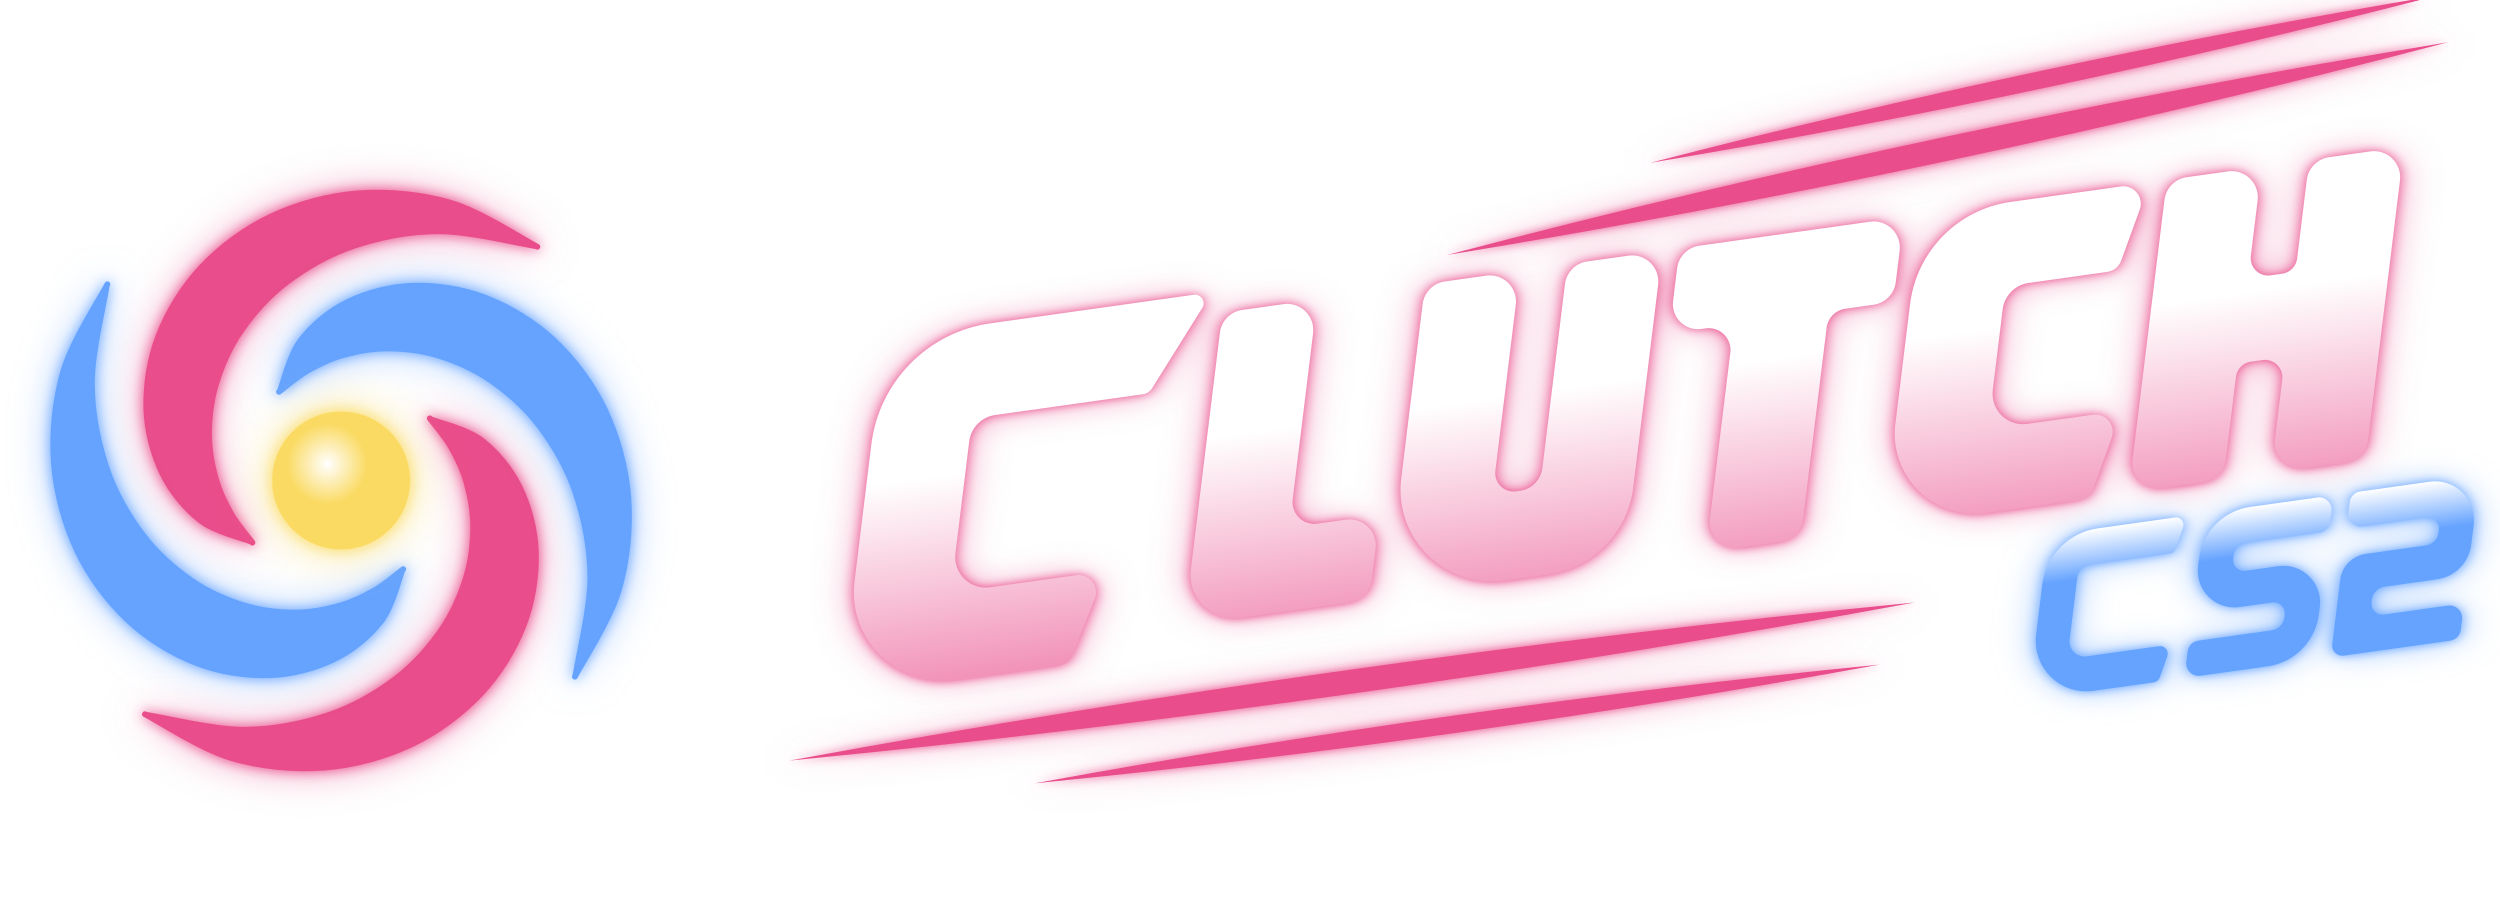
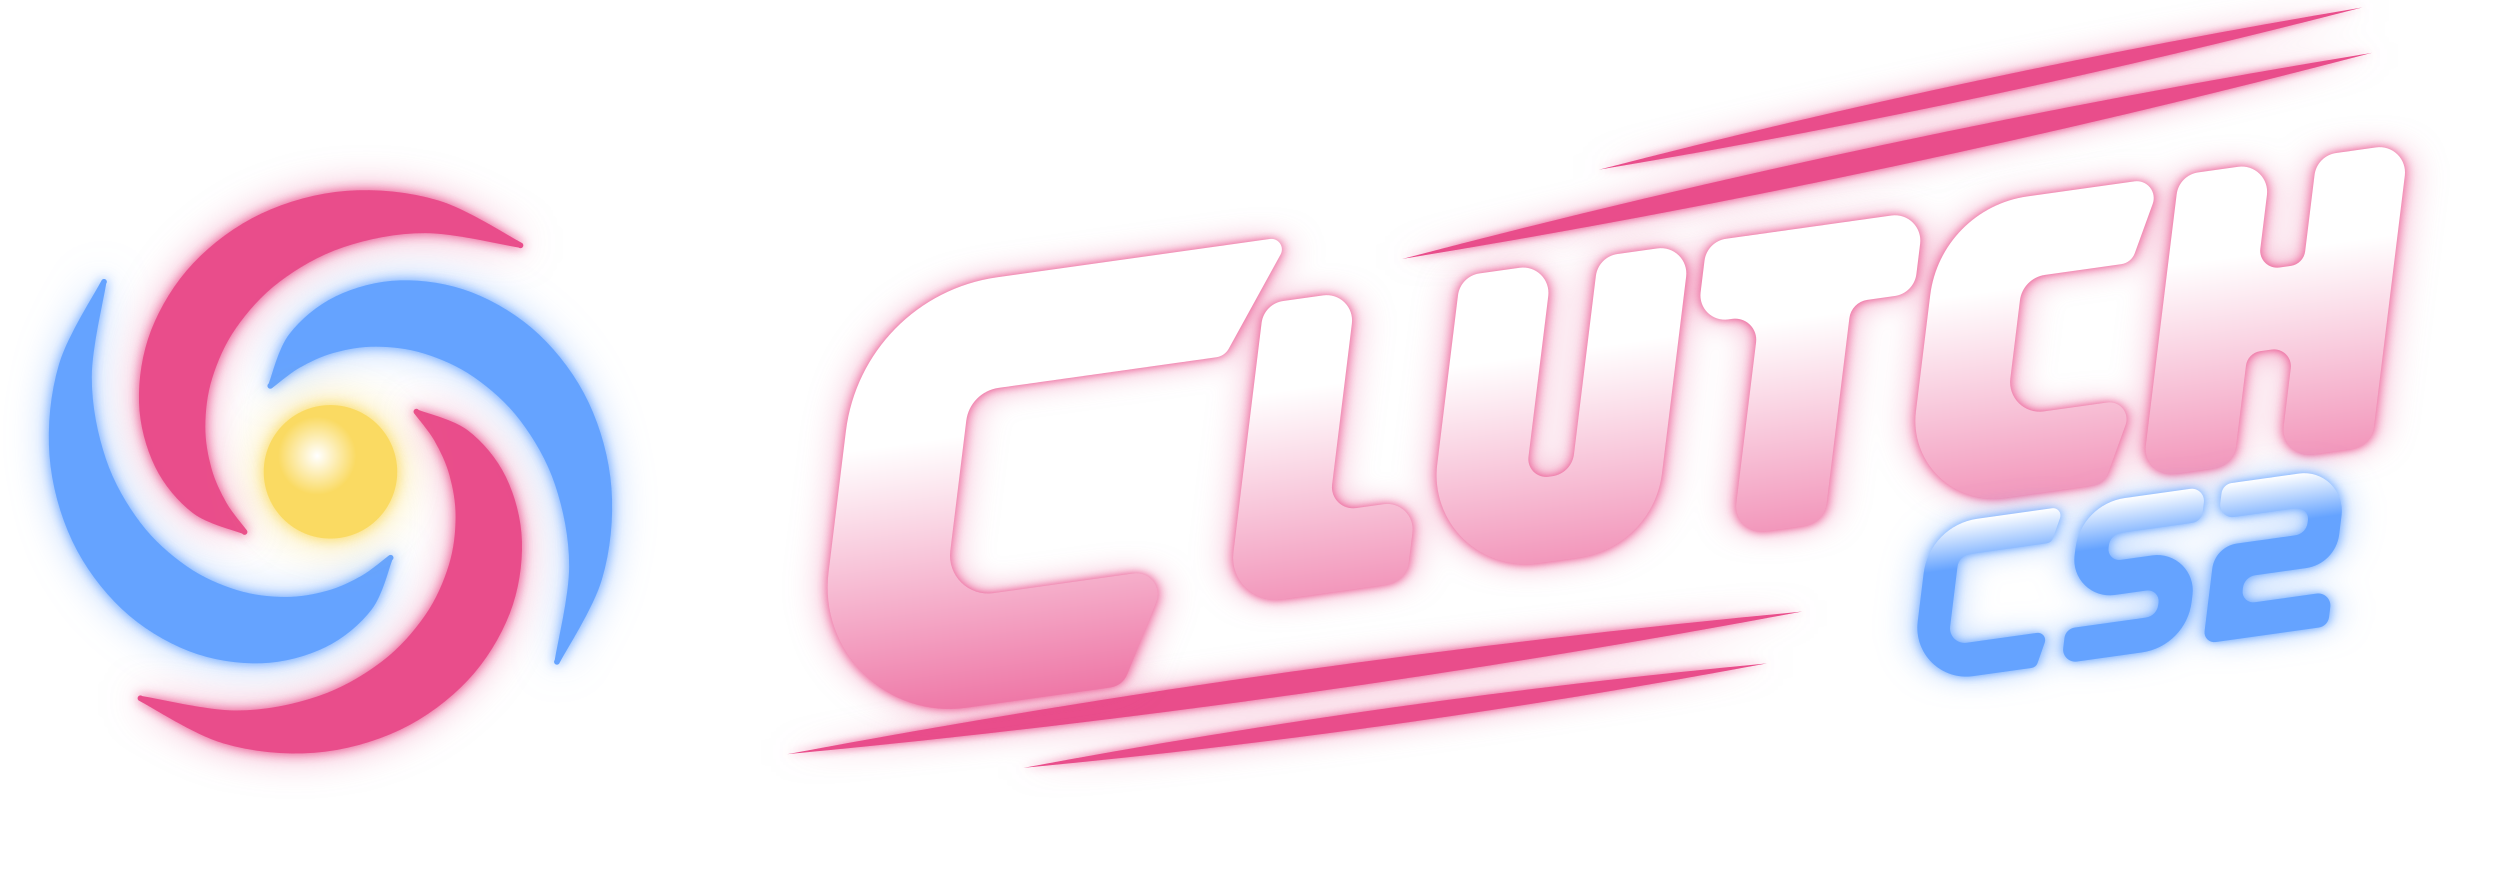
- <svg xmlns="http://www.w3.org/2000/svg" viewBox="-374 -121 1148 420" width="1148" height="420" role="img" aria-labelledby="title">
+ <svg xmlns="http://www.w3.org/2000/svg" viewBox="-374 -124 1185 420" width="1185" height="420" role="img" aria-labelledby="title">
  <g id="symbol" transform="translate(-362 -45) scale(1.13)">
    <defs>
      <filter id="sp" x="-50%" y="-50%" width="200%" height="200%" color-interpolation-filters="sRGB">
        <feGaussianBlur in="SourceAlpha" stdDeviation="2.5" result="n" />
        <feFlood flood-color="#E94D8B" flood-opacity="1" />
        <feComposite in2="n" operator="in" result="gn" />
        <feGaussianBlur in="SourceAlpha" stdDeviation="8" result="w" />
        <feFlood flood-color="#E94D8B" flood-opacity="0.5" />
        <feComposite in2="w" operator="in" result="gw" />
        <feMerge>
          <feMergeNode in="gw" />
          <feMergeNode in="gn" />
          <feMergeNode in="SourceGraphic" />
        </feMerge>
      </filter>
      <filter id="sb" x="-50%" y="-50%" width="200%" height="200%" color-interpolation-filters="sRGB">
        <feGaussianBlur in="SourceAlpha" stdDeviation="2.5" result="n" />
        <feFlood flood-color="#65A3FF" flood-opacity="1" />
        <feComposite in2="n" operator="in" result="gn" />
        <feGaussianBlur in="SourceAlpha" stdDeviation="8" result="w" />
        <feFlood flood-color="#65A3FF" flood-opacity="0.5" />
        <feComposite in2="w" operator="in" result="gw" />
        <feMerge>
          <feMergeNode in="gw" />
          <feMergeNode in="gn" />
          <feMergeNode in="SourceGraphic" />
        </feMerge>
      </filter>
      <filter id="sg" x="-50%" y="-50%" width="200%" height="200%" color-interpolation-filters="sRGB">
        <feGaussianBlur in="SourceAlpha" stdDeviation="3" result="n" />
        <feFlood flood-color="#FADA62" flood-opacity="1" />
        <feComposite in2="n" operator="in" result="gn" />
        <feGaussianBlur in="SourceAlpha" stdDeviation="10" result="w" />
        <feFlood flood-color="#FADA62" flood-opacity="0.7" />
        <feComposite in2="w" operator="in" result="gw" />
        <feMerge>
          <feMergeNode in="gw" />
          <feMergeNode in="gn" />
          <feMergeNode in="SourceGraphic" />
        </feMerge>
      </filter>
      <radialGradient id="dl" cx="0.4" cy="0.38" r="0.65">
        <stop offset="0" stop-color="#FFFFFF" />
        <stop offset="0.45" stop-color="#FADA62" />
      </radialGradient>
    </defs>
    <g filter="url(#sp)">
      <path fill="#E94D8B" d="M92.94 152.55A1.2 1.2 0 0 1 90.97 153.93C87.52 152.49 76.36 149.96 70.26 145.29C64.17 140.61 58.17 133.61 54.41 125.86C50.64 118.11 47.94 108.32 47.68 98.76C47.41 89.21 49.01 78.25 52.8 68.54C56.59 58.83 62.74 48.62 70.44 40.48C78.13 32.33 88.24 24.73 98.97 19.68C109.71 14.62 122.49 11.05 134.86 10.13C147.24 9.21 160.96 10.5 173.22 14.16C185.49 17.82 202.6 29.1 208.48 32.09A1.2 1.2 0 0 1 206.93 33.93C200.41 32.92 180.02 27.9 167.78 27.88C155.53 27.86 143.68 30.38 133.49 33.78C123.3 37.18 114.16 42.63 106.64 48.29C99.12 53.95 93.07 60.99 88.36 67.73C83.65 74.48 80.53 81.91 78.39 88.77C76.25 95.63 75.56 102.6 75.51 108.9C75.46 115.19 76.61 121.19 78.09 126.55C79.57 131.91 81.93 136.72 84.4 141.05C86.88 145.39 91.52 150.63 92.94 152.55ZM163.06 103.45A1.2 1.2 0 0 1 165.03 102.07C168.48 103.51 179.64 106.04 185.74 110.71C191.83 115.39 197.83 122.39 201.59 130.14C205.36 137.89 208.06 147.68 208.32 157.24C208.59 166.79 206.99 177.75 203.2 187.46C199.41 197.17 193.26 207.38 185.56 215.52C177.87 223.67 167.76 231.27 157.03 236.32C146.29 241.38 133.51 244.95 121.14 245.87C108.76 246.79 95.04 245.5 82.78 241.84C70.51 238.18 53.4 226.9 47.52 223.91A1.2 1.2 0 0 1 49.07 222.07C55.59 223.08 75.98 228.1 88.22 228.12C100.47 228.14 112.32 225.62 122.51 222.22C132.7 218.82 141.84 213.37 149.36 207.71C156.88 202.05 162.93 195.01 167.64 188.27C172.35 181.52 175.47 174.09 177.61 167.23C179.75 160.37 180.44 153.4 180.49 147.1C180.54 140.81 179.39 134.81 177.91 129.45C176.43 124.09 174.07 119.28 171.6 114.95C169.12 110.61 164.48 105.37 163.06 103.45Z" />
    </g>
    <g filter="url(#sb)">
      <path fill="#65A3FF" d="M103.45 92.94A1.2 1.2 0 0 1 102.07 90.97C103.51 87.52 106.04 76.36 110.71 70.26C115.39 64.17 122.39 58.17 130.14 54.41C137.89 50.64 147.68 47.94 157.24 47.68C166.79 47.41 177.75 49.01 187.46 52.8C197.17 56.59 207.38 62.74 215.52 70.44C223.67 78.13 231.27 88.24 236.32 98.97C241.38 109.71 244.95 122.49 245.87 134.86C246.79 147.24 245.5 160.96 241.84 173.22C238.18 185.49 226.9 202.6 223.91 208.48A1.2 1.2 0 0 1 222.07 206.93C223.08 200.41 228.1 180.02 228.12 167.78C228.14 155.53 225.62 143.68 222.22 133.49C218.82 123.3 213.37 114.16 207.71 106.64C202.05 99.12 195.01 93.07 188.27 88.36C181.52 83.65 174.09 80.53 167.23 78.39C160.37 76.25 153.4 75.56 147.1 75.51C140.81 75.46 134.81 76.61 129.45 78.09C124.09 79.57 119.28 81.93 114.95 84.4C110.61 86.88 105.37 91.52 103.45 92.94ZM152.55 163.06A1.2 1.2 0 0 1 153.93 165.03C152.49 168.48 149.96 179.64 145.29 185.74C140.61 191.83 133.61 197.83 125.86 201.59C118.11 205.36 108.32 208.06 98.76 208.32C89.21 208.59 78.25 206.99 68.54 203.2C58.83 199.41 48.62 193.26 40.48 185.56C32.33 177.87 24.73 167.76 19.68 157.03C14.62 146.29 11.05 133.51 10.13 121.14C9.21 108.76 10.5 95.04 14.16 82.78C17.82 70.51 29.1 53.4 32.09 47.52A1.2 1.2 0 0 1 33.93 49.07C32.92 55.59 27.9 75.98 27.88 88.22C27.86 100.47 30.38 112.32 33.78 122.51C37.18 132.7 42.63 141.84 48.29 149.36C53.95 156.88 60.99 162.93 67.73 167.64C74.48 172.35 81.91 175.47 88.77 177.61C95.63 179.75 102.6 180.44 108.9 180.49C115.19 180.54 121.19 179.39 126.55 177.91C131.91 176.43 136.72 174.07 141.05 171.6C145.39 169.12 150.63 164.48 152.55 163.06Z" />
    </g>
    <g filter="url(#sg)">
      <circle id="dot" cx="128" cy="128" r="28" fill="url(#dl)" />
    </g>
  </g>
  <g id="wordmark">
    <defs>
-       <linearGradient id="wm" gradientUnits="userSpaceOnUse" x1="0" y1="-10" x2="0" y2="210">
+       <linearGradient id="wm" gradientUnits="userSpaceOnUse" x1="0" y1="-30" x2="0" y2="210">
        <stop offset="0.3" stop-color="#FFFFFF" />
        <stop offset="1" stop-color="#E94D8B" />
      </linearGradient>
-       <linearGradient id="cs" gradientUnits="userSpaceOnUse" x1="0" y1="154" x2="0" y2="227.6">
+       <linearGradient id="cs" gradientUnits="userSpaceOnUse" x1="0" y1="148" x2="0" y2="221.6">
        <stop offset="0" stop-color="#FFFFFF" />
        <stop offset="0.3" stop-color="#65A3FF" />
      </linearGradient>
      <filter id="gp" x="-50%" y="-50%" width="200%" height="200%" color-interpolation-filters="sRGB">
        <feGaussianBlur in="SourceAlpha" stdDeviation="2.5" result="n" />
        <feFlood flood-color="#E94D8B" flood-opacity="1" />
        <feComposite in2="n" operator="in" result="gn" />
        <feGaussianBlur in="SourceAlpha" stdDeviation="8" result="w" />
        <feFlood flood-color="#E94D8B" flood-opacity="0.5" />
        <feComposite in2="w" operator="in" result="gw" />
        <feMerge>
          <feMergeNode in="gw" />
          <feMergeNode in="gn" />
          <feMergeNode in="SourceGraphic" />
        </feMerge>
      </filter>
      <filter id="gb" x="-50%" y="-50%" width="200%" height="200%" color-interpolation-filters="sRGB">
        <feGaussianBlur in="SourceAlpha" stdDeviation="2.5" result="n" />
        <feFlood flood-color="#65A3FF" flood-opacity="1" />
        <feComposite in2="n" operator="in" result="gn" />
        <feGaussianBlur in="SourceAlpha" stdDeviation="8" result="w" />
        <feFlood flood-color="#65A3FF" flood-opacity="0.55" />
        <feComposite in2="w" operator="in" result="gw" />
        <feMerge>
          <feMergeNode in="gw" />
          <feMergeNode in="gn" />
          <feMergeNode in="SourceGraphic" />
        </feMerge>
      </filter>
    </defs>
-     <g id="tilt" transform="rotate(-8 353 70)">
+     <g id="tilt" transform="rotate(-8 372 70)">
      <g filter="url(#gp)">
-         <path id="streaks" fill="#E94D8B" d="M-30 176Q230.95 165 491.9 176Q230.95 187 -30 176ZM80 202Q275.95 194 471.9 202Q275.95 210 80 202Z" />
+         <path id="streaks" fill="#E94D8B" d="M-20 180Q222.95 169 465.9 180Q222.95 191 -20 180ZM90 202Q267.95 194 445.9 202Q267.95 210 90 202Z" />
      </g>
      <g filter="url(#gp)">
        <path id="streaks-up" fill="#E94D8B" transform="rotate(-4 560 -40)" d="M300 -30Q535 -41 770 -30Q535 -19 300 -30ZM400 -52Q585 -60 770 -52Q585 -44 400 -52Z" />
      </g>
      <g filter="url(#gp)">
-         <path id="clutch" fill="url(#wm)" d="M186.68 -3.43A4 4 0 0 0 183.61 -10L89.3 -10A64 64 0 0 0 27.48 37.44L11.04 98.81A40.67 40.67 0 0 0 50.32 150L98.66 150A8 8 0 0 0 105.62 145.95L119.25 121.95A8 8 0 0 0 112.29 110L72.28 110A14 14 0 0 1 58.76 92.38L72.16 42.38A14 14 0 0 1 85.68 32L154.14 32A6 6 0 0 0 158.74 29.86ZM193.13 8.89A12 12 0 0 1 204.72 0L223.87 0A12 12 0 0 1 235.47 15.11L215.56 89.41A10 10 0 0 0 225.21 102L238.54 102A12 12 0 0 1 250.13 117.11L246.38 131.11A12 12 0 0 1 234.79 140L184.06 140A20 20 0 0 1 164.75 114.82ZM287.13 8.89A12 12 0 0 1 298.72 0L317.87 0A12 12 0 0 1 329.47 15.11L309.56 89.37A8.44 8.44 0 0 0 317.72 100L319.51 100A12 12 0 0 0 331.1 91.11L353.13 8.89A12 12 0 0 1 364.72 0L383.87 0A12 12 0 0 1 395.47 15.11L371.14 105.91A46 46 0 0 1 326.7 140L307 140A42.2 42.2 0 0 1 266.24 86.87ZM405.13 8.89A12 12 0 0 1 416.72 0L495.87 0A12 12 0 0 1 507.47 15.11L503.71 29.11A12 12 0 0 1 492.12 38L479 38A10 10 0 0 0 469.34 45.41L446.38 131.11A12 12 0 0 1 434.79 140L415.64 140A12 12 0 0 1 404.05 124.89L423.96 50.59A10 10 0 0 0 414.3 38L412.33 38A11.51 11.51 0 0 1 401.21 23.51ZM619.27 11.75A8 8 0 0 0 612.21 0L560.95 0A54 54 0 0 0 508.79 40.02L494.42 93.64A36.83 36.83 0 0 0 530 140L573.19 140A8 8 0 0 0 580.26 135.75L591.94 113.75A8 8 0 0 0 584.87 102L554.43 102A14 14 0 0 1 540.9 84.38L550.55 48.38A14 14 0 0 1 564.07 38L600.52 38A8 8 0 0 0 607.59 33.75ZM631.13 8.89A12 12 0 0 1 642.72 0L661.87 0A12 12 0 0 1 673.47 15.11L666.81 39.93A8 8 0 0 0 674.54 50L679.98 50A8 8 0 0 0 687.7 44.07L697.13 8.89A12 12 0 0 1 708.72 0L727.87 0A12 12 0 0 1 739.47 15.11L708.38 131.11A12 12 0 0 1 696.79 140L677.64 140A12 12 0 0 1 666.05 124.89L673.23 98.07A8 8 0 0 0 665.51 88L660.07 88A8 8 0 0 0 652.34 93.93L642.38 131.11A12 12 0 0 1 630.79 140L611.64 140A12 12 0 0 1 600.05 124.89Z" />
+         <path id="clutch" fill="url(#wm)" d="M244.56 -22A5 5 0 0 0 240.56 -30L110.01 -30A84 84 0 0 0 28.87 32.26L11.37 97.56A57.55 57.55 0 0 0 66.96 170L136.18 170A10 10 0 0 0 144.85 164.99L163.27 132.99A10 10 0 0 0 154.6 118L87.35 118A18 18 0 0 1 69.97 95.34L86.04 35.34A18 18 0 0 1 103.43 22L207.61 22A8 8 0 0 0 214.02 18.79ZM231.13 8.89A12 12 0 0 1 242.72 0L261.87 0A12 12 0 0 1 273.47 15.11L253.56 89.41A10 10 0 0 0 263.21 102L276.54 102A12 12 0 0 1 288.13 117.11L284.38 131.11A12 12 0 0 1 272.79 140L222.06 140A20 20 0 0 1 202.75 114.82ZM325.13 8.89A12 12 0 0 1 336.72 0L355.87 0A12 12 0 0 1 367.47 15.11L347.56 89.37A8.44 8.44 0 0 0 355.72 100L357.51 100A12 12 0 0 0 369.1 91.11L391.13 8.89A12 12 0 0 1 402.72 0L421.87 0A12 12 0 0 1 433.47 15.11L409.14 105.91A46 46 0 0 1 364.7 140L345 140A42.2 42.2 0 0 1 304.24 86.87ZM443.13 8.89A12 12 0 0 1 454.72 0L533.87 0A12 12 0 0 1 545.47 15.11L541.71 29.11A12 12 0 0 1 530.12 38L517 38A10 10 0 0 0 507.34 45.41L484.38 131.11A12 12 0 0 1 472.79 140L453.64 140A12 12 0 0 1 442.05 124.89L461.96 50.59A10 10 0 0 0 452.3 38L450.33 38A11.51 11.51 0 0 1 439.21 23.51ZM657.27 11.75A8 8 0 0 0 650.21 0L598.95 0A54 54 0 0 0 546.79 40.02L532.42 93.64A36.83 36.83 0 0 0 568 140L611.19 140A8 8 0 0 0 618.26 135.75L629.94 113.75A8 8 0 0 0 622.87 102L592.43 102A14 14 0 0 1 578.9 84.38L588.55 48.38A14 14 0 0 1 602.07 38L638.52 38A8 8 0 0 0 645.59 33.75ZM669.13 8.89A12 12 0 0 1 680.72 0L699.87 0A12 12 0 0 1 711.47 15.11L704.81 39.93A8 8 0 0 0 712.54 50L717.98 50A8 8 0 0 0 725.7 44.07L735.13 8.89A12 12 0 0 1 746.72 0L765.87 0A12 12 0 0 1 777.47 15.11L746.38 131.11A12 12 0 0 1 734.79 140L715.64 140A12 12 0 0 1 704.05 124.89L711.23 98.07A8 8 0 0 0 703.51 88L698.07 88A8 8 0 0 0 690.34 93.93L680.38 131.11A12 12 0 0 1 668.79 140L649.64 140A12 12 0 0 1 638.05 124.89Z" />
      </g>
      <g filter="url(#gb)">
-         <path id="cs2" fill="url(#cs)" d="M618.68 159.04A3.45 3.45 0 0 0 615.61 154L579.83 154A29.9 29.9 0 0 0 550.95 176.16L544.98 198.44A23.16 23.16 0 0 0 567.35 227.6L595.44 227.6A3.45 3.45 0 0 0 598.5 225.74L603.27 216.54A3.45 3.45 0 0 0 600.21 211.5L566.57 211.5A6.9 6.9 0 0 1 559.91 202.81L567.3 175.21A6.9 6.9 0 0 1 573.97 170.1L610.85 170.1A3.45 3.45 0 0 0 613.91 168.24ZM687.2 161.24A5.75 5.75 0 0 0 681.64 154L650.51 154A27.6 27.6 0 0 0 623.85 174.46L622.97 177.74A16.77 16.77 0 0 0 639.17 198.85L654.47 198.85A5.02 5.02 0 0 1 659.32 205.18L659 206.39A6.9 6.9 0 0 1 652.33 211.5L618.34 211.5A5.75 5.75 0 0 0 612.79 215.76L611.55 220.36A5.75 5.75 0 0 0 617.11 227.6L648.24 227.6A27.6 27.6 0 0 0 674.9 207.14L675.78 203.86A16.77 16.77 0 0 0 659.58 182.75L644.28 182.75A5.02 5.02 0 0 1 639.43 176.43L639.75 175.21A6.9 6.9 0 0 1 646.42 170.1L680.41 170.1A5.75 5.75 0 0 0 685.96 165.84ZM696.04 158.26A5.75 5.75 0 0 1 701.6 154L733.77 154A17.81 17.81 0 0 1 750.98 176.43L748.62 185.21A18.4 18.4 0 0 1 730.85 198.85L706.56 198.85A6.9 6.9 0 0 0 699.9 203.96L699.57 205.18A5.02 5.02 0 0 0 704.43 211.5L734.08 211.5A5.75 5.75 0 0 1 739.64 218.74L738.41 223.34A5.75 5.75 0 0 1 732.85 227.6L683.46 227.6A4.6 4.6 0 0 1 679.02 221.81L686.74 192.98A13.8 13.8 0 0 1 700.07 182.75L727.89 182.75A6.9 6.9 0 0 0 734.55 177.64L734.88 176.43A5.02 5.02 0 0 0 730.02 170.1L700.36 170.1A5.75 5.75 0 0 1 694.81 162.86Z" />
+         <path id="cs2" fill="url(#cs)" d="M593.07 153.04A3.45 3.45 0 0 0 590.01 148L554.22 148A29.9 29.9 0 0 0 525.34 170.16L519.37 192.44A23.16 23.16 0 0 0 541.74 221.6L569.83 221.6A3.45 3.45 0 0 0 572.9 219.74L577.66 210.54A3.45 3.45 0 0 0 574.6 205.5L540.96 205.5A6.9 6.9 0 0 1 534.3 196.81L541.69 169.21A6.9 6.9 0 0 1 548.36 164.1L585.24 164.1A3.45 3.45 0 0 0 588.3 162.24ZM661.59 155.24A5.75 5.75 0 0 0 656.03 148L624.91 148A27.6 27.6 0 0 0 598.25 168.46L597.37 171.74A16.77 16.77 0 0 0 613.56 192.85L628.86 192.85A5.02 5.02 0 0 1 633.72 199.18L633.39 200.39A6.9 6.9 0 0 1 626.73 205.5L592.73 205.5A5.75 5.75 0 0 0 587.18 209.76L585.95 214.36A5.75 5.75 0 0 0 591.5 221.6L622.63 221.6A27.6 27.6 0 0 0 649.29 201.14L650.17 197.86A16.77 16.77 0 0 0 633.97 176.75L618.67 176.75A5.02 5.02 0 0 1 613.82 170.43L614.14 169.21A6.9 6.9 0 0 1 620.81 164.1L654.8 164.1A5.75 5.75 0 0 0 660.36 159.84ZM670.44 152.26A5.75 5.75 0 0 1 675.99 148L708.16 148A17.81 17.81 0 0 1 725.37 170.43L723.01 179.21A18.4 18.4 0 0 1 705.24 192.85L680.95 192.85A6.9 6.9 0 0 0 674.29 197.96L673.97 199.18A5.02 5.02 0 0 0 678.82 205.5L708.48 205.5A5.75 5.75 0 0 1 714.03 212.74L712.8 217.34A5.75 5.75 0 0 1 707.24 221.6L657.85 221.6A4.6 4.6 0 0 1 653.41 215.81L661.13 186.98A13.8 13.8 0 0 1 674.46 176.75L702.28 176.75A6.9 6.9 0 0 0 708.94 171.64L709.27 170.43A5.02 5.02 0 0 0 704.42 164.1L674.76 164.1A5.75 5.75 0 0 1 669.2 156.86Z" />
      </g>
    </g>
  </g>
</svg>
